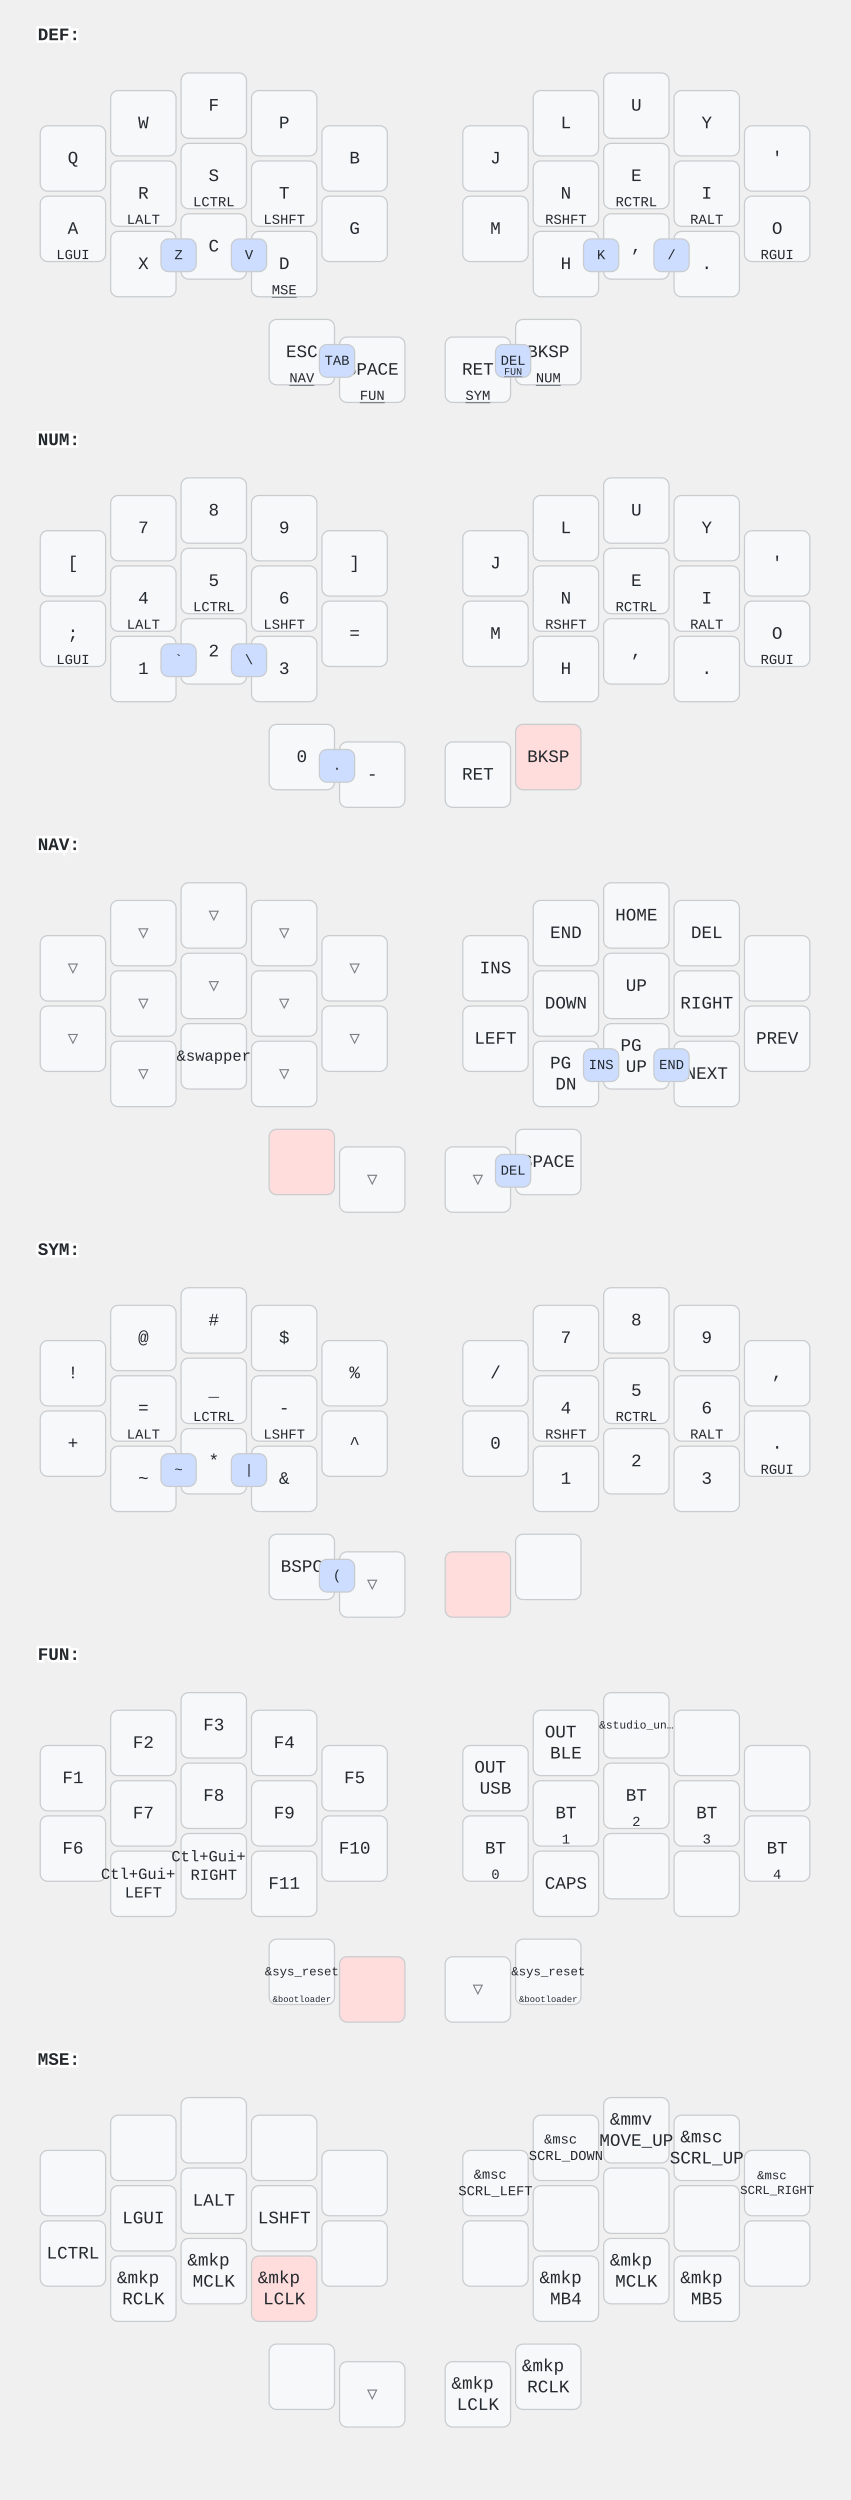
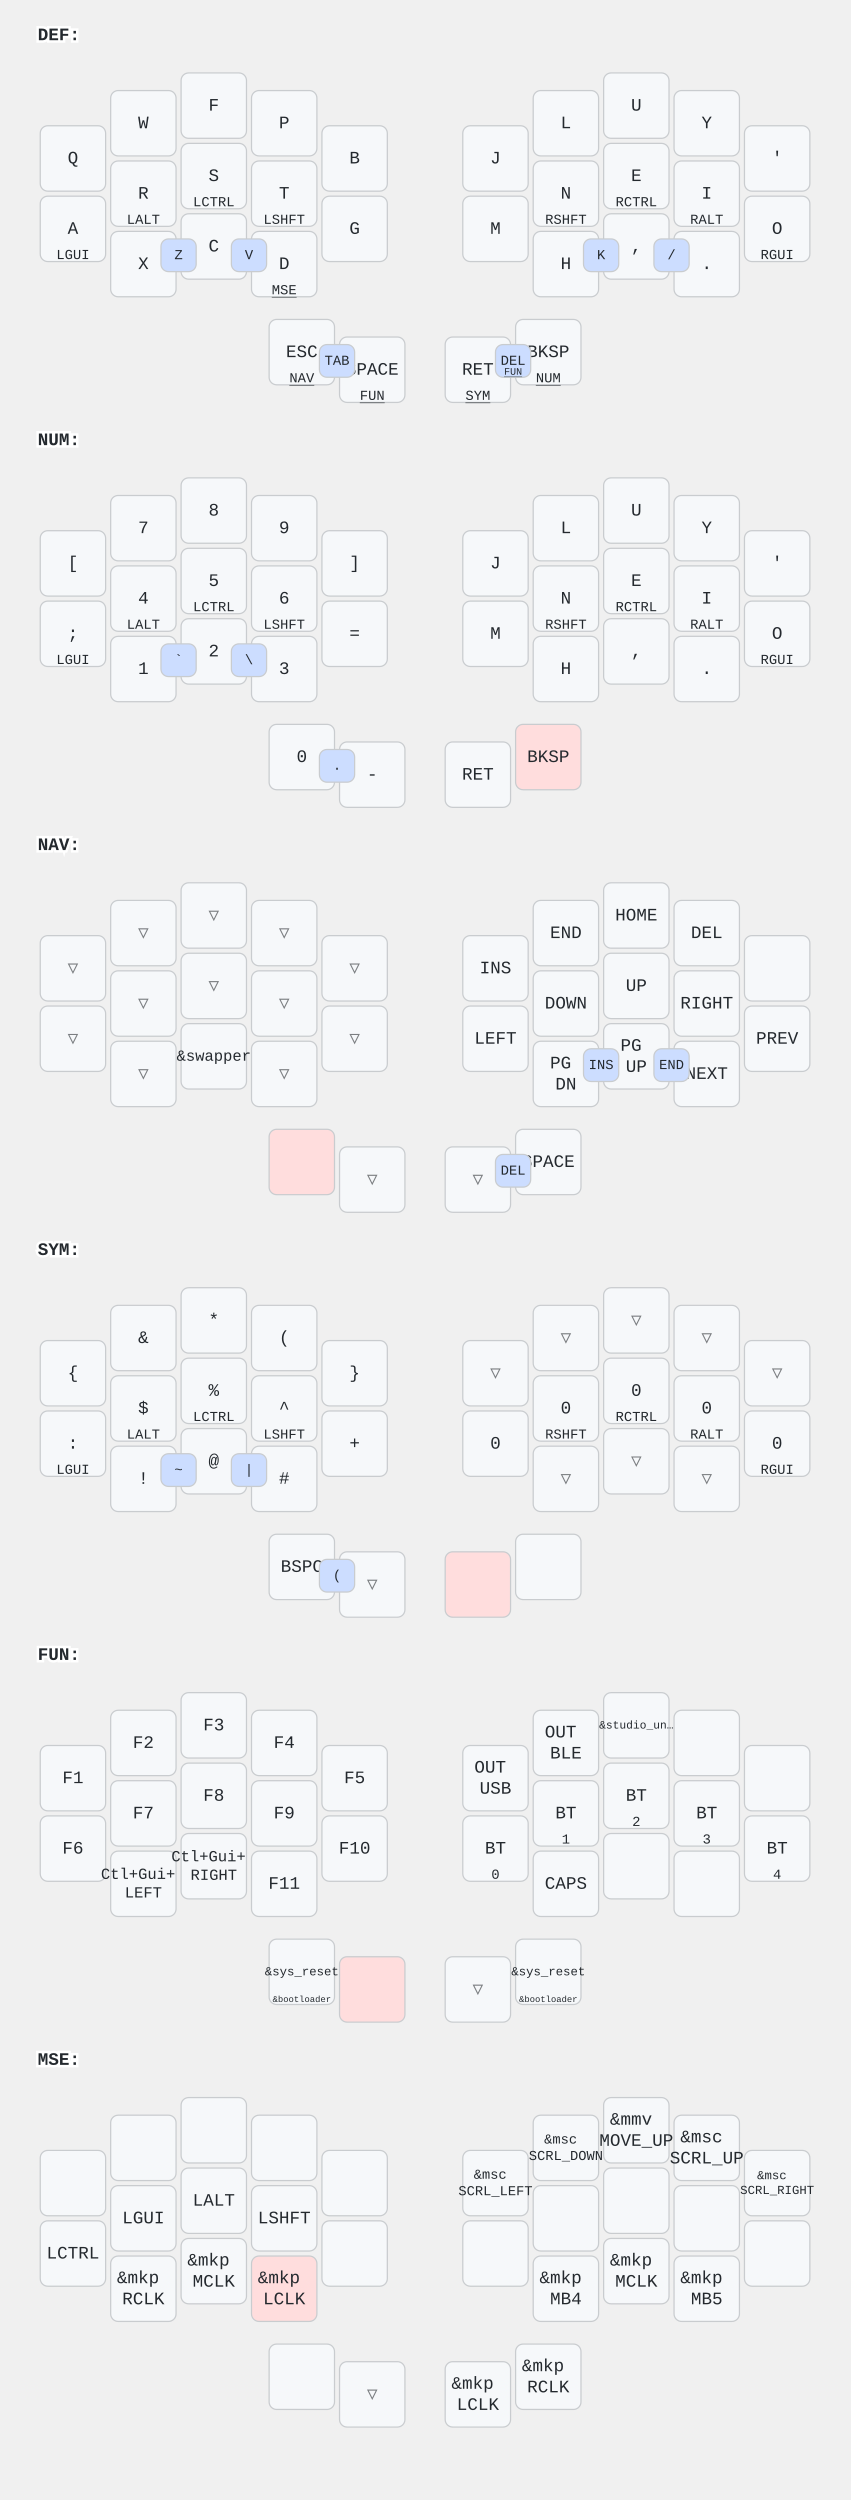
<svg xmlns="http://www.w3.org/2000/svg" width="676" height="1988" viewBox="0 0 676 1988" class="keymap">
  <style>/* inherit to force styles through use tags */
svg path {
    fill: inherit;
}

/* font and background color specifications */
svg.keymap {
    font-family: SFMono-Regular,Consolas,Liberation Mono,Menlo,monospace;
    font-size: 14px;
    font-kerning: normal;
    text-rendering: optimizeLegibility;
    fill: #24292e;
}

/* default key styling */
rect.key {
    fill: #f6f8fa;
}

rect.key, rect.combo {
    stroke: #c9cccf;
    stroke-width: 1;
}

/* default key side styling, only used is draw_key_sides is set */
rect.side {
    filter: brightness(90%);
}

/* color accent for combo boxes */
rect.combo, rect.combo-separate {
    fill: #cdf;
}

/* color accent for held keys */
rect.held, rect.combo.held {
    fill: #fdd;
}

/* color accent for ghost (optional) keys */
rect.ghost, rect.combo.ghost {
    stroke-dasharray: 4, 4;
    stroke-width: 2;
}

text {
    text-anchor: middle;
    dominant-baseline: middle;
}

/* styling for layer labels */
text.label {
    font-weight: bold;
    text-anchor: start;
    stroke: white;
    stroke-width: 4;
    paint-order: stroke;
}

/* styling for optional footer */
text.footer {
    text-anchor: end;
    dominant-baseline: auto;
    stroke: white;
    stroke-width: 4;
    paint-order: stroke;
}

/* styling for combo tap, and key hold/shifted label text */
text.combo, text.hold, text.shifted {
    font-size: 11px;
}

text.hold {
    text-anchor: middle;
    dominant-baseline: auto;
}

text.shifted {
    text-anchor: middle;
    dominant-baseline: hanging;
}

text.layer-activator {
    text-decoration: underline;
}

/* styling for hold/shifted label text in combo box */
text.combo.hold, text.combo.shifted {
    font-size: 8px;
}

/* lighter symbol for transparent keys */
text.trans {
    fill: #7b7e81;
}

/* styling for combo dendrons */
path.combo {
    stroke-width: 1;
    stroke: gray;
    fill: none;
}

/* Start Tabler Icons Cleanup */
/* cannot use height/width with glyphs */
.icon-tabler &gt; path {
    fill: inherit;
    stroke: inherit;
    stroke-width: 2;
}
/* hide tabler's default box */
.icon-tabler &gt; path[stroke="none"][fill="none"] {
    visibility: hidden;
}
/* End Tabler Icons Cleanup */
</style>
  <g transform="translate(30, 0)" class="layer-DEF">
    <text x="0" y="28" class="label" id="DEF">DEF:</text>
    <g transform="translate(0, 56)">
      <g transform="translate(28, 70)" class="key keypos-0">
        <rect rx="6" ry="6" x="-26" y="-26" width="52" height="52" class="key" />
        <text x="0" y="0" class="key tap">Q</text>
      </g>
      <g transform="translate(84, 42)" class="key keypos-1">
        <rect rx="6" ry="6" x="-26" y="-26" width="52" height="52" class="key" />
        <text x="0" y="0" class="key tap">W</text>
      </g>
      <g transform="translate(140, 28)" class="key keypos-2">
        <rect rx="6" ry="6" x="-26" y="-26" width="52" height="52" class="key" />
        <text x="0" y="0" class="key tap">F</text>
      </g>
      <g transform="translate(196, 42)" class="key keypos-3">
        <rect rx="6" ry="6" x="-26" y="-26" width="52" height="52" class="key" />
        <text x="0" y="0" class="key tap">P</text>
      </g>
      <g transform="translate(252, 70)" class="key keypos-4">
        <rect rx="6" ry="6" x="-26" y="-26" width="52" height="52" class="key" />
        <text x="0" y="0" class="key tap">B</text>
      </g>
      <g transform="translate(364, 70)" class="key keypos-5">
        <rect rx="6" ry="6" x="-26" y="-26" width="52" height="52" class="key" />
        <text x="0" y="0" class="key tap">J</text>
      </g>
      <g transform="translate(420, 42)" class="key keypos-6">
        <rect rx="6" ry="6" x="-26" y="-26" width="52" height="52" class="key" />
        <text x="0" y="0" class="key tap">L</text>
      </g>
      <g transform="translate(476, 28)" class="key keypos-7">
        <rect rx="6" ry="6" x="-26" y="-26" width="52" height="52" class="key" />
        <text x="0" y="0" class="key tap">U</text>
      </g>
      <g transform="translate(532, 42)" class="key keypos-8">
        <rect rx="6" ry="6" x="-26" y="-26" width="52" height="52" class="key" />
        <text x="0" y="0" class="key tap">Y</text>
      </g>
      <g transform="translate(588, 70)" class="key keypos-9">
        <rect rx="6" ry="6" x="-26" y="-26" width="52" height="52" class="key" />
        <text x="0" y="0" class="key tap">'</text>
      </g>
      <g transform="translate(28, 126)" class="key keypos-10">
        <rect rx="6" ry="6" x="-26" y="-26" width="52" height="52" class="key" />
        <text x="0" y="0" class="key tap">A</text>
        <text x="0" y="24" class="key hold">LGUI</text>
      </g>
      <g transform="translate(84, 98)" class="key keypos-11">
        <rect rx="6" ry="6" x="-26" y="-26" width="52" height="52" class="key" />
        <text x="0" y="0" class="key tap">R</text>
        <text x="0" y="24" class="key hold">LALT</text>
      </g>
      <g transform="translate(140, 84)" class="key keypos-12">
        <rect rx="6" ry="6" x="-26" y="-26" width="52" height="52" class="key" />
        <text x="0" y="0" class="key tap">S</text>
        <text x="0" y="24" class="key hold">LCTRL</text>
      </g>
      <g transform="translate(196, 98)" class="key keypos-13">
        <rect rx="6" ry="6" x="-26" y="-26" width="52" height="52" class="key" />
        <text x="0" y="0" class="key tap">T</text>
        <text x="0" y="24" class="key hold">LSHFT</text>
      </g>
      <g transform="translate(252, 126)" class="key keypos-14">
        <rect rx="6" ry="6" x="-26" y="-26" width="52" height="52" class="key" />
        <text x="0" y="0" class="key tap">G</text>
      </g>
      <g transform="translate(364, 126)" class="key keypos-15">
        <rect rx="6" ry="6" x="-26" y="-26" width="52" height="52" class="key" />
        <text x="0" y="0" class="key tap">M</text>
      </g>
      <g transform="translate(420, 98)" class="key keypos-16">
        <rect rx="6" ry="6" x="-26" y="-26" width="52" height="52" class="key" />
        <text x="0" y="0" class="key tap">N</text>
        <text x="0" y="24" class="key hold">RSHFT</text>
      </g>
      <g transform="translate(476, 84)" class="key keypos-17">
        <rect rx="6" ry="6" x="-26" y="-26" width="52" height="52" class="key" />
        <text x="0" y="0" class="key tap">E</text>
        <text x="0" y="24" class="key hold">RCTRL</text>
      </g>
      <g transform="translate(532, 98)" class="key keypos-18">
        <rect rx="6" ry="6" x="-26" y="-26" width="52" height="52" class="key" />
        <text x="0" y="0" class="key tap">I</text>
        <text x="0" y="24" class="key hold">RALT</text>
      </g>
      <g transform="translate(588, 126)" class="key keypos-19">
        <rect rx="6" ry="6" x="-26" y="-26" width="52" height="52" class="key" />
        <text x="0" y="0" class="key tap">O</text>
        <text x="0" y="24" class="key hold">RGUI</text>
      </g>
      <g transform="translate(84, 154)" class="key keypos-20">
        <rect rx="6" ry="6" x="-26" y="-26" width="52" height="52" class="key" />
        <text x="0" y="0" class="key tap">X</text>
      </g>
      <g transform="translate(140, 140)" class="key keypos-21">
        <rect rx="6" ry="6" x="-26" y="-26" width="52" height="52" class="key" />
        <text x="0" y="0" class="key tap">C</text>
      </g>
      <g transform="translate(196, 154)" class="key keypos-22">
        <rect rx="6" ry="6" x="-26" y="-26" width="52" height="52" class="key" />
        <text x="0" y="0" class="key tap">D</text>
        <a href="#MSE">
          <text x="0" y="24" class="key hold layer-activator">MSE</text>
        </a>
      </g>
      <g transform="translate(420, 154)" class="key keypos-23">
        <rect rx="6" ry="6" x="-26" y="-26" width="52" height="52" class="key" />
        <text x="0" y="0" class="key tap">H</text>
      </g>
      <g transform="translate(476, 140)" class="key keypos-24">
        <rect rx="6" ry="6" x="-26" y="-26" width="52" height="52" class="key" />
        <text x="0" y="0" class="key tap">,</text>
      </g>
      <g transform="translate(532, 154)" class="key keypos-25">
        <rect rx="6" ry="6" x="-26" y="-26" width="52" height="52" class="key" />
        <text x="0" y="0" class="key tap">.</text>
      </g>
      <g transform="translate(210, 224)" class="key keypos-26">
        <rect rx="6" ry="6" x="-26" y="-26" width="52" height="52" class="key" />
        <text x="0" y="0" class="key tap">ESC</text>
        <a href="#NAV">
          <text x="0" y="24" class="key hold layer-activator">NAV</text>
        </a>
      </g>
      <g transform="translate(266, 238)" class="key keypos-27">
        <rect rx="6" ry="6" x="-26" y="-26" width="52" height="52" class="key" />
        <text x="0" y="0" class="key tap">SPACE</text>
        <a href="#FUN">
          <text x="0" y="24" class="key hold layer-activator">FUN</text>
        </a>
      </g>
      <g transform="translate(350, 238)" class="key keypos-28">
        <rect rx="6" ry="6" x="-26" y="-26" width="52" height="52" class="key" />
        <text x="0" y="0" class="key tap">RET</text>
        <a href="#SYM">
          <text x="0" y="24" class="key hold layer-activator">SYM</text>
        </a>
      </g>
      <g transform="translate(406, 224)" class="key keypos-29">
        <rect rx="6" ry="6" x="-26" y="-26" width="52" height="52" class="key" />
        <text x="0" y="0" class="key tap">BKSP</text>
        <a href="#NUM">
          <text x="0" y="24" class="key hold layer-activator">NUM</text>
        </a>
      </g>
      <g class="combo combopos-0">
        <rect rx="6" ry="6" x="98" y="134" width="28" height="26" class="combo" />
        <text x="112" y="147" class="combo tap">Z</text>
      </g>
      <g class="combo combopos-1">
        <rect rx="6" ry="6" x="154" y="134" width="28" height="26" class="combo" />
        <text x="168" y="147" class="combo tap">V</text>
      </g>
      <g class="combo combopos-2">
        <rect rx="6" ry="6" x="434" y="134" width="28" height="26" class="combo" />
        <text x="448" y="147" class="combo tap">K</text>
      </g>
      <g class="combo combopos-3">
        <rect rx="6" ry="6" x="490" y="134" width="28" height="26" class="combo" />
        <text x="504" y="147" class="combo tap">/</text>
      </g>
      <g class="combo combopos-4">
        <rect rx="6" ry="6" x="224" y="218" width="28" height="26" class="combo" />
        <text x="238" y="231" class="combo tap">TAB</text>
      </g>
      <g class="combo combopos-5">
        <rect rx="6" ry="6" x="364" y="218" width="28" height="26" class="combo" />
        <text x="378" y="231" class="combo tap">DEL</text>
        <a href="#FUN">
          <text x="378" y="242" class="combo hold layer-activator">FUN</text>
        </a>
      </g>
    </g>
  </g>
  <g transform="translate(30, 322)" class="layer-NUM">
    <text x="0" y="28" class="label" id="NUM">NUM:</text>
    <g transform="translate(0, 56)">
      <g transform="translate(28, 70)" class="key keypos-0">
        <rect rx="6" ry="6" x="-26" y="-26" width="52" height="52" class="key" />
        <text x="0" y="0" class="key tap">[</text>
      </g>
      <g transform="translate(84, 42)" class="key keypos-1">
        <rect rx="6" ry="6" x="-26" y="-26" width="52" height="52" class="key" />
        <text x="0" y="0" class="key tap">7</text>
      </g>
      <g transform="translate(140, 28)" class="key keypos-2">
        <rect rx="6" ry="6" x="-26" y="-26" width="52" height="52" class="key" />
        <text x="0" y="0" class="key tap">8</text>
      </g>
      <g transform="translate(196, 42)" class="key keypos-3">
        <rect rx="6" ry="6" x="-26" y="-26" width="52" height="52" class="key" />
        <text x="0" y="0" class="key tap">9</text>
      </g>
      <g transform="translate(252, 70)" class="key keypos-4">
        <rect rx="6" ry="6" x="-26" y="-26" width="52" height="52" class="key" />
        <text x="0" y="0" class="key tap">]</text>
      </g>
      <g transform="translate(364, 70)" class="key keypos-5">
        <rect rx="6" ry="6" x="-26" y="-26" width="52" height="52" class="key" />
        <text x="0" y="0" class="key tap">J</text>
      </g>
      <g transform="translate(420, 42)" class="key keypos-6">
        <rect rx="6" ry="6" x="-26" y="-26" width="52" height="52" class="key" />
        <text x="0" y="0" class="key tap">L</text>
      </g>
      <g transform="translate(476, 28)" class="key keypos-7">
        <rect rx="6" ry="6" x="-26" y="-26" width="52" height="52" class="key" />
        <text x="0" y="0" class="key tap">U</text>
      </g>
      <g transform="translate(532, 42)" class="key keypos-8">
        <rect rx="6" ry="6" x="-26" y="-26" width="52" height="52" class="key" />
        <text x="0" y="0" class="key tap">Y</text>
      </g>
      <g transform="translate(588, 70)" class="key keypos-9">
        <rect rx="6" ry="6" x="-26" y="-26" width="52" height="52" class="key" />
        <text x="0" y="0" class="key tap">'</text>
      </g>
      <g transform="translate(28, 126)" class="key keypos-10">
        <rect rx="6" ry="6" x="-26" y="-26" width="52" height="52" class="key" />
        <text x="0" y="0" class="key tap">;</text>
        <text x="0" y="24" class="key hold">LGUI</text>
      </g>
      <g transform="translate(84, 98)" class="key keypos-11">
        <rect rx="6" ry="6" x="-26" y="-26" width="52" height="52" class="key" />
        <text x="0" y="0" class="key tap">4</text>
        <text x="0" y="24" class="key hold">LALT</text>
      </g>
      <g transform="translate(140, 84)" class="key keypos-12">
        <rect rx="6" ry="6" x="-26" y="-26" width="52" height="52" class="key" />
        <text x="0" y="0" class="key tap">5</text>
        <text x="0" y="24" class="key hold">LCTRL</text>
      </g>
      <g transform="translate(196, 98)" class="key keypos-13">
        <rect rx="6" ry="6" x="-26" y="-26" width="52" height="52" class="key" />
        <text x="0" y="0" class="key tap">6</text>
        <text x="0" y="24" class="key hold">LSHFT</text>
      </g>
      <g transform="translate(252, 126)" class="key keypos-14">
        <rect rx="6" ry="6" x="-26" y="-26" width="52" height="52" class="key" />
        <text x="0" y="0" class="key tap">=</text>
      </g>
      <g transform="translate(364, 126)" class="key keypos-15">
        <rect rx="6" ry="6" x="-26" y="-26" width="52" height="52" class="key" />
        <text x="0" y="0" class="key tap">M</text>
      </g>
      <g transform="translate(420, 98)" class="key keypos-16">
        <rect rx="6" ry="6" x="-26" y="-26" width="52" height="52" class="key" />
        <text x="0" y="0" class="key tap">N</text>
        <text x="0" y="24" class="key hold">RSHFT</text>
      </g>
      <g transform="translate(476, 84)" class="key keypos-17">
        <rect rx="6" ry="6" x="-26" y="-26" width="52" height="52" class="key" />
        <text x="0" y="0" class="key tap">E</text>
        <text x="0" y="24" class="key hold">RCTRL</text>
      </g>
      <g transform="translate(532, 98)" class="key keypos-18">
        <rect rx="6" ry="6" x="-26" y="-26" width="52" height="52" class="key" />
        <text x="0" y="0" class="key tap">I</text>
        <text x="0" y="24" class="key hold">RALT</text>
      </g>
      <g transform="translate(588, 126)" class="key keypos-19">
        <rect rx="6" ry="6" x="-26" y="-26" width="52" height="52" class="key" />
        <text x="0" y="0" class="key tap">O</text>
        <text x="0" y="24" class="key hold">RGUI</text>
      </g>
      <g transform="translate(84, 154)" class="key keypos-20">
        <rect rx="6" ry="6" x="-26" y="-26" width="52" height="52" class="key" />
        <text x="0" y="0" class="key tap">1</text>
      </g>
      <g transform="translate(140, 140)" class="key keypos-21">
        <rect rx="6" ry="6" x="-26" y="-26" width="52" height="52" class="key" />
        <text x="0" y="0" class="key tap">2</text>
      </g>
      <g transform="translate(196, 154)" class="key keypos-22">
        <rect rx="6" ry="6" x="-26" y="-26" width="52" height="52" class="key" />
        <text x="0" y="0" class="key tap">3</text>
      </g>
      <g transform="translate(420, 154)" class="key keypos-23">
        <rect rx="6" ry="6" x="-26" y="-26" width="52" height="52" class="key" />
        <text x="0" y="0" class="key tap">H</text>
      </g>
      <g transform="translate(476, 140)" class="key keypos-24">
        <rect rx="6" ry="6" x="-26" y="-26" width="52" height="52" class="key" />
        <text x="0" y="0" class="key tap">,</text>
      </g>
      <g transform="translate(532, 154)" class="key keypos-25">
        <rect rx="6" ry="6" x="-26" y="-26" width="52" height="52" class="key" />
        <text x="0" y="0" class="key tap">.</text>
      </g>
      <g transform="translate(210, 224)" class="key keypos-26">
        <rect rx="6" ry="6" x="-26" y="-26" width="52" height="52" class="key" />
        <text x="0" y="0" class="key tap">0</text>
      </g>
      <g transform="translate(266, 238)" class="key keypos-27">
        <rect rx="6" ry="6" x="-26" y="-26" width="52" height="52" class="key" />
        <text x="0" y="0" class="key tap">-</text>
      </g>
      <g transform="translate(350, 238)" class="key keypos-28">
        <rect rx="6" ry="6" x="-26" y="-26" width="52" height="52" class="key" />
        <text x="0" y="0" class="key tap">RET</text>
      </g>
      <g transform="translate(406, 224)" class="key held keypos-29">
        <rect rx="6" ry="6" x="-26" y="-26" width="52" height="52" class="key held" />
        <text x="0" y="0" class="key held tap">BKSP</text>
      </g>
      <g class="combo combopos-0">
        <rect rx="6" ry="6" x="98" y="134" width="28" height="26" class="combo" />
        <text x="112" y="147" class="combo tap">`</text>
      </g>
      <g class="combo combopos-1">
        <rect rx="6" ry="6" x="154" y="134" width="28" height="26" class="combo" />
        <text x="168" y="147" class="combo tap">\</text>
      </g>
      <g class="combo combopos-2">
        <rect rx="6" ry="6" x="224" y="218" width="28" height="26" class="combo" />
        <text x="238" y="231" class="combo tap">.</text>
      </g>
    </g>
  </g>
  <g transform="translate(30, 644)" class="layer-NAV">
    <text x="0" y="28" class="label" id="NAV">NAV:</text>
    <g transform="translate(0, 56)">
      <g transform="translate(28, 70)" class="key trans keypos-0">
        <rect rx="6" ry="6" x="-26" y="-26" width="52" height="52" class="key trans" />
        <text x="0" y="0" class="key trans tap">▽</text>
      </g>
      <g transform="translate(84, 42)" class="key trans keypos-1">
        <rect rx="6" ry="6" x="-26" y="-26" width="52" height="52" class="key trans" />
        <text x="0" y="0" class="key trans tap">▽</text>
      </g>
      <g transform="translate(140, 28)" class="key trans keypos-2">
        <rect rx="6" ry="6" x="-26" y="-26" width="52" height="52" class="key trans" />
        <text x="0" y="0" class="key trans tap">▽</text>
      </g>
      <g transform="translate(196, 42)" class="key trans keypos-3">
        <rect rx="6" ry="6" x="-26" y="-26" width="52" height="52" class="key trans" />
        <text x="0" y="0" class="key trans tap">▽</text>
      </g>
      <g transform="translate(252, 70)" class="key trans keypos-4">
        <rect rx="6" ry="6" x="-26" y="-26" width="52" height="52" class="key trans" />
        <text x="0" y="0" class="key trans tap">▽</text>
      </g>
      <g transform="translate(364, 70)" class="key keypos-5">
        <rect rx="6" ry="6" x="-26" y="-26" width="52" height="52" class="key" />
        <text x="0" y="0" class="key tap">INS</text>
      </g>
      <g transform="translate(420, 42)" class="key keypos-6">
        <rect rx="6" ry="6" x="-26" y="-26" width="52" height="52" class="key" />
        <text x="0" y="0" class="key tap">END</text>
      </g>
      <g transform="translate(476, 28)" class="key keypos-7">
        <rect rx="6" ry="6" x="-26" y="-26" width="52" height="52" class="key" />
        <text x="0" y="0" class="key tap">HOME</text>
      </g>
      <g transform="translate(532, 42)" class="key keypos-8">
        <rect rx="6" ry="6" x="-26" y="-26" width="52" height="52" class="key" />
        <text x="0" y="0" class="key tap">DEL</text>
      </g>
      <g transform="translate(588, 70)" class="key keypos-9">
        <rect rx="6" ry="6" x="-26" y="-26" width="52" height="52" class="key" />
      </g>
      <g transform="translate(28, 126)" class="key trans keypos-10">
        <rect rx="6" ry="6" x="-26" y="-26" width="52" height="52" class="key trans" />
        <text x="0" y="0" class="key trans tap">▽</text>
      </g>
      <g transform="translate(84, 98)" class="key trans keypos-11">
        <rect rx="6" ry="6" x="-26" y="-26" width="52" height="52" class="key trans" />
        <text x="0" y="0" class="key trans tap">▽</text>
      </g>
      <g transform="translate(140, 84)" class="key trans keypos-12">
        <rect rx="6" ry="6" x="-26" y="-26" width="52" height="52" class="key trans" />
        <text x="0" y="0" class="key trans tap">▽</text>
      </g>
      <g transform="translate(196, 98)" class="key trans keypos-13">
        <rect rx="6" ry="6" x="-26" y="-26" width="52" height="52" class="key trans" />
        <text x="0" y="0" class="key trans tap">▽</text>
      </g>
      <g transform="translate(252, 126)" class="key trans keypos-14">
        <rect rx="6" ry="6" x="-26" y="-26" width="52" height="52" class="key trans" />
        <text x="0" y="0" class="key trans tap">▽</text>
      </g>
      <g transform="translate(364, 126)" class="key keypos-15">
        <rect rx="6" ry="6" x="-26" y="-26" width="52" height="52" class="key" />
        <text x="0" y="0" class="key tap">LEFT</text>
      </g>
      <g transform="translate(420, 98)" class="key keypos-16">
        <rect rx="6" ry="6" x="-26" y="-26" width="52" height="52" class="key" />
        <text x="0" y="0" class="key tap">DOWN</text>
      </g>
      <g transform="translate(476, 84)" class="key keypos-17">
        <rect rx="6" ry="6" x="-26" y="-26" width="52" height="52" class="key" />
        <text x="0" y="0" class="key tap">UP</text>
      </g>
      <g transform="translate(532, 98)" class="key keypos-18">
        <rect rx="6" ry="6" x="-26" y="-26" width="52" height="52" class="key" />
        <text x="0" y="0" class="key tap">RIGHT</text>
      </g>
      <g transform="translate(588, 126)" class="key keypos-19">
        <rect rx="6" ry="6" x="-26" y="-26" width="52" height="52" class="key" />
        <text x="0" y="0" class="key tap">PREV</text>
      </g>
      <g transform="translate(84, 154)" class="key trans keypos-20">
        <rect rx="6" ry="6" x="-26" y="-26" width="52" height="52" class="key trans" />
        <text x="0" y="0" class="key trans tap">▽</text>
      </g>
      <g transform="translate(140, 140)" class="key keypos-21">
        <rect rx="6" ry="6" x="-26" y="-26" width="52" height="52" class="key" />
        <text x="0" y="0" class="key tap">
          <tspan style="font-size: 88%">&amp;swapper</tspan>
        </text>
      </g>
      <g transform="translate(196, 154)" class="key trans keypos-22">
        <rect rx="6" ry="6" x="-26" y="-26" width="52" height="52" class="key trans" />
        <text x="0" y="0" class="key trans tap">▽</text>
      </g>
      <g transform="translate(420, 154)" class="key keypos-23">
        <rect rx="6" ry="6" x="-26" y="-26" width="52" height="52" class="key" />
        <text x="0" y="0" class="key tap">
          <tspan x="0" dy="-0.6em">PG</tspan>
          <tspan x="0" dy="1.2em">DN</tspan>
        </text>
      </g>
      <g transform="translate(476, 140)" class="key keypos-24">
        <rect rx="6" ry="6" x="-26" y="-26" width="52" height="52" class="key" />
        <text x="0" y="0" class="key tap">
          <tspan x="0" dy="-0.6em">PG</tspan>
          <tspan x="0" dy="1.2em">UP</tspan>
        </text>
      </g>
      <g transform="translate(532, 154)" class="key keypos-25">
        <rect rx="6" ry="6" x="-26" y="-26" width="52" height="52" class="key" />
        <text x="0" y="0" class="key tap">NEXT</text>
      </g>
      <g transform="translate(210, 224)" class="key held keypos-26">
        <rect rx="6" ry="6" x="-26" y="-26" width="52" height="52" class="key held" />
      </g>
      <g transform="translate(266, 238)" class="key trans keypos-27">
        <rect rx="6" ry="6" x="-26" y="-26" width="52" height="52" class="key trans" />
        <text x="0" y="0" class="key trans tap">▽</text>
      </g>
      <g transform="translate(350, 238)" class="key trans keypos-28">
        <rect rx="6" ry="6" x="-26" y="-26" width="52" height="52" class="key trans" />
        <text x="0" y="0" class="key trans tap">▽</text>
      </g>
      <g transform="translate(406, 224)" class="key keypos-29">
        <rect rx="6" ry="6" x="-26" y="-26" width="52" height="52" class="key" />
        <text x="0" y="0" class="key tap">SPACE</text>
      </g>
      <g class="combo combopos-0">
        <rect rx="6" ry="6" x="434" y="134" width="28" height="26" class="combo" />
        <text x="448" y="147" class="combo tap">INS</text>
      </g>
      <g class="combo combopos-1">
        <rect rx="6" ry="6" x="490" y="134" width="28" height="26" class="combo" />
        <text x="504" y="147" class="combo tap">END</text>
      </g>
      <g class="combo combopos-2">
        <rect rx="6" ry="6" x="364" y="218" width="28" height="26" class="combo" />
        <text x="378" y="231" class="combo tap">DEL</text>
      </g>
    </g>
  </g>
  <g transform="translate(30, 966)" class="layer-SYM">
    <text x="0" y="28" class="label" id="SYM">SYM:</text>
    <g transform="translate(0, 56)">
      <g transform="translate(28, 70)" class="key keypos-0">
        <rect rx="6" ry="6" x="-26" y="-26" width="52" height="52" class="key" />
+         <text x="0" y="0" class="key tap">{</text>
+       </g>
+       <g transform="translate(84, 42)" class="key keypos-1">
+         <rect rx="6" ry="6" x="-26" y="-26" width="52" height="52" class="key" />
+         <text x="0" y="0" class="key tap">&amp;</text>
+       </g>
+       <g transform="translate(140, 28)" class="key keypos-2">
+         <rect rx="6" ry="6" x="-26" y="-26" width="52" height="52" class="key" />
+         <text x="0" y="0" class="key tap">*</text>
+       </g>
+       <g transform="translate(196, 42)" class="key keypos-3">
+         <rect rx="6" ry="6" x="-26" y="-26" width="52" height="52" class="key" />
+         <text x="0" y="0" class="key tap">(</text>
+       </g>
+       <g transform="translate(252, 70)" class="key keypos-4">
+         <rect rx="6" ry="6" x="-26" y="-26" width="52" height="52" class="key" />
+         <text x="0" y="0" class="key tap">}</text>
+       </g>
+       <g transform="translate(364, 70)" class="key trans keypos-5">
+         <rect rx="6" ry="6" x="-26" y="-26" width="52" height="52" class="key trans" />
+         <text x="0" y="0" class="key trans tap">▽</text>
+       </g>
+       <g transform="translate(420, 42)" class="key trans keypos-6">
+         <rect rx="6" ry="6" x="-26" y="-26" width="52" height="52" class="key trans" />
+         <text x="0" y="0" class="key trans tap">▽</text>
+       </g>
+       <g transform="translate(476, 28)" class="key trans keypos-7">
+         <rect rx="6" ry="6" x="-26" y="-26" width="52" height="52" class="key trans" />
+         <text x="0" y="0" class="key trans tap">▽</text>
+       </g>
+       <g transform="translate(532, 42)" class="key trans keypos-8">
+         <rect rx="6" ry="6" x="-26" y="-26" width="52" height="52" class="key trans" />
+         <text x="0" y="0" class="key trans tap">▽</text>
+       </g>
+       <g transform="translate(588, 70)" class="key trans keypos-9">
+         <rect rx="6" ry="6" x="-26" y="-26" width="52" height="52" class="key trans" />
+         <text x="0" y="0" class="key trans tap">▽</text>
+       </g>
+       <g transform="translate(28, 126)" class="key keypos-10">
+         <rect rx="6" ry="6" x="-26" y="-26" width="52" height="52" class="key" />
+         <text x="0" y="0" class="key tap">:</text>
+         <text x="0" y="24" class="key hold">LGUI</text>
+       </g>
+       <g transform="translate(84, 98)" class="key keypos-11">
+         <rect rx="6" ry="6" x="-26" y="-26" width="52" height="52" class="key" />
+         <text x="0" y="0" class="key tap">$</text>
+         <text x="0" y="24" class="key hold">LALT</text>
+       </g>
+       <g transform="translate(140, 84)" class="key keypos-12">
+         <rect rx="6" ry="6" x="-26" y="-26" width="52" height="52" class="key" />
+         <text x="0" y="0" class="key tap">%</text>
+         <text x="0" y="24" class="key hold">LCTRL</text>
+       </g>
+       <g transform="translate(196, 98)" class="key keypos-13">
+         <rect rx="6" ry="6" x="-26" y="-26" width="52" height="52" class="key" />
+         <text x="0" y="0" class="key tap">^</text>
+         <text x="0" y="24" class="key hold">LSHFT</text>
+       </g>
+       <g transform="translate(252, 126)" class="key keypos-14">
+         <rect rx="6" ry="6" x="-26" y="-26" width="52" height="52" class="key" />
+         <text x="0" y="0" class="key tap">+</text>
+       </g>
+       <g transform="translate(364, 126)" class="key keypos-15">
+         <rect rx="6" ry="6" x="-26" y="-26" width="52" height="52" class="key" />
+         <text x="0" y="0" class="key tap">0</text>
+       </g>
+       <g transform="translate(420, 98)" class="key keypos-16">
+         <rect rx="6" ry="6" x="-26" y="-26" width="52" height="52" class="key" />
+         <text x="0" y="0" class="key tap">0</text>
+         <text x="0" y="24" class="key hold">RSHFT</text>
+       </g>
+       <g transform="translate(476, 84)" class="key keypos-17">
+         <rect rx="6" ry="6" x="-26" y="-26" width="52" height="52" class="key" />
+         <text x="0" y="0" class="key tap">0</text>
+         <text x="0" y="24" class="key hold">RCTRL</text>
+       </g>
+       <g transform="translate(532, 98)" class="key keypos-18">
+         <rect rx="6" ry="6" x="-26" y="-26" width="52" height="52" class="key" />
+         <text x="0" y="0" class="key tap">0</text>
+         <text x="0" y="24" class="key hold">RALT</text>
+       </g>
+       <g transform="translate(588, 126)" class="key keypos-19">
+         <rect rx="6" ry="6" x="-26" y="-26" width="52" height="52" class="key" />
+         <text x="0" y="0" class="key tap">0</text>
+         <text x="0" y="24" class="key hold">RGUI</text>
+       </g>
+       <g transform="translate(84, 154)" class="key keypos-20">
+         <rect rx="6" ry="6" x="-26" y="-26" width="52" height="52" class="key" />
        <text x="0" y="0" class="key tap">!</text>
      </g>
-       <g transform="translate(84, 42)" class="key keypos-1">
+       <g transform="translate(140, 140)" class="key keypos-21">
        <rect rx="6" ry="6" x="-26" y="-26" width="52" height="52" class="key" />
        <text x="0" y="0" class="key tap">@</text>
      </g>
-       <g transform="translate(140, 28)" class="key keypos-2">
+       <g transform="translate(196, 154)" class="key keypos-22">
        <rect rx="6" ry="6" x="-26" y="-26" width="52" height="52" class="key" />
        <text x="0" y="0" class="key tap">#</text>
      </g>
-       <g transform="translate(196, 42)" class="key keypos-3">
-         <rect rx="6" ry="6" x="-26" y="-26" width="52" height="52" class="key" />
-         <text x="0" y="0" class="key tap">$</text>
-       </g>
-       <g transform="translate(252, 70)" class="key keypos-4">
-         <rect rx="6" ry="6" x="-26" y="-26" width="52" height="52" class="key" />
-         <text x="0" y="0" class="key tap">%</text>
-       </g>
-       <g transform="translate(364, 70)" class="key keypos-5">
-         <rect rx="6" ry="6" x="-26" y="-26" width="52" height="52" class="key" />
-         <text x="0" y="0" class="key tap">/</text>
-       </g>
-       <g transform="translate(420, 42)" class="key keypos-6">
-         <rect rx="6" ry="6" x="-26" y="-26" width="52" height="52" class="key" />
-         <text x="0" y="0" class="key tap">7</text>
-       </g>
-       <g transform="translate(476, 28)" class="key keypos-7">
-         <rect rx="6" ry="6" x="-26" y="-26" width="52" height="52" class="key" />
-         <text x="0" y="0" class="key tap">8</text>
-       </g>
-       <g transform="translate(532, 42)" class="key keypos-8">
-         <rect rx="6" ry="6" x="-26" y="-26" width="52" height="52" class="key" />
-         <text x="0" y="0" class="key tap">9</text>
-       </g>
-       <g transform="translate(588, 70)" class="key keypos-9">
-         <rect rx="6" ry="6" x="-26" y="-26" width="52" height="52" class="key" />
-         <text x="0" y="0" class="key tap">,</text>
-       </g>
-       <g transform="translate(28, 126)" class="key keypos-10">
-         <rect rx="6" ry="6" x="-26" y="-26" width="52" height="52" class="key" />
-         <text x="0" y="0" class="key tap">+</text>
-       </g>
-       <g transform="translate(84, 98)" class="key keypos-11">
-         <rect rx="6" ry="6" x="-26" y="-26" width="52" height="52" class="key" />
-         <text x="0" y="0" class="key tap">=</text>
-         <text x="0" y="24" class="key hold">LALT</text>
-       </g>
-       <g transform="translate(140, 84)" class="key keypos-12">
-         <rect rx="6" ry="6" x="-26" y="-26" width="52" height="52" class="key" />
-         <text x="0" y="0" class="key tap">_</text>
-         <text x="0" y="24" class="key hold">LCTRL</text>
-       </g>
-       <g transform="translate(196, 98)" class="key keypos-13">
-         <rect rx="6" ry="6" x="-26" y="-26" width="52" height="52" class="key" />
-         <text x="0" y="0" class="key tap">-</text>
-         <text x="0" y="24" class="key hold">LSHFT</text>
-       </g>
-       <g transform="translate(252, 126)" class="key keypos-14">
-         <rect rx="6" ry="6" x="-26" y="-26" width="52" height="52" class="key" />
-         <text x="0" y="0" class="key tap">^</text>
-       </g>
-       <g transform="translate(364, 126)" class="key keypos-15">
-         <rect rx="6" ry="6" x="-26" y="-26" width="52" height="52" class="key" />
-         <text x="0" y="0" class="key tap">0</text>
-       </g>
-       <g transform="translate(420, 98)" class="key keypos-16">
-         <rect rx="6" ry="6" x="-26" y="-26" width="52" height="52" class="key" />
-         <text x="0" y="0" class="key tap">4</text>
-         <text x="0" y="24" class="key hold">RSHFT</text>
-       </g>
-       <g transform="translate(476, 84)" class="key keypos-17">
-         <rect rx="6" ry="6" x="-26" y="-26" width="52" height="52" class="key" />
-         <text x="0" y="0" class="key tap">5</text>
-         <text x="0" y="24" class="key hold">RCTRL</text>
-       </g>
-       <g transform="translate(532, 98)" class="key keypos-18">
-         <rect rx="6" ry="6" x="-26" y="-26" width="52" height="52" class="key" />
-         <text x="0" y="0" class="key tap">6</text>
-         <text x="0" y="24" class="key hold">RALT</text>
-       </g>
-       <g transform="translate(588, 126)" class="key keypos-19">
-         <rect rx="6" ry="6" x="-26" y="-26" width="52" height="52" class="key" />
-         <text x="0" y="0" class="key tap">.</text>
-         <text x="0" y="24" class="key hold">RGUI</text>
-       </g>
-       <g transform="translate(84, 154)" class="key keypos-20">
-         <rect rx="6" ry="6" x="-26" y="-26" width="52" height="52" class="key" />
-         <text x="0" y="0" class="key tap">~</text>
-       </g>
-       <g transform="translate(140, 140)" class="key keypos-21">
-         <rect rx="6" ry="6" x="-26" y="-26" width="52" height="52" class="key" />
-         <text x="0" y="0" class="key tap">*</text>
-       </g>
-       <g transform="translate(196, 154)" class="key keypos-22">
-         <rect rx="6" ry="6" x="-26" y="-26" width="52" height="52" class="key" />
-         <text x="0" y="0" class="key tap">&amp;</text>
-       </g>
-       <g transform="translate(420, 154)" class="key keypos-23">
-         <rect rx="6" ry="6" x="-26" y="-26" width="52" height="52" class="key" />
-         <text x="0" y="0" class="key tap">1</text>
-       </g>
-       <g transform="translate(476, 140)" class="key keypos-24">
-         <rect rx="6" ry="6" x="-26" y="-26" width="52" height="52" class="key" />
-         <text x="0" y="0" class="key tap">2</text>
-       </g>
-       <g transform="translate(532, 154)" class="key keypos-25">
-         <rect rx="6" ry="6" x="-26" y="-26" width="52" height="52" class="key" />
-         <text x="0" y="0" class="key tap">3</text>
+       <g transform="translate(420, 154)" class="key trans keypos-23">
+         <rect rx="6" ry="6" x="-26" y="-26" width="52" height="52" class="key trans" />
+         <text x="0" y="0" class="key trans tap">▽</text>
+       </g>
+       <g transform="translate(476, 140)" class="key trans keypos-24">
+         <rect rx="6" ry="6" x="-26" y="-26" width="52" height="52" class="key trans" />
+         <text x="0" y="0" class="key trans tap">▽</text>
+       </g>
+       <g transform="translate(532, 154)" class="key trans keypos-25">
+         <rect rx="6" ry="6" x="-26" y="-26" width="52" height="52" class="key trans" />
+         <text x="0" y="0" class="key trans tap">▽</text>
      </g>
      <g transform="translate(210, 224)" class="key keypos-26">
        <rect rx="6" ry="6" x="-26" y="-26" width="52" height="52" class="key" />
        <text x="0" y="0" class="key tap">BSPC</text>
      </g>
      <g transform="translate(266, 238)" class="key trans keypos-27">
        <rect rx="6" ry="6" x="-26" y="-26" width="52" height="52" class="key trans" />
        <text x="0" y="0" class="key trans tap">▽</text>
      </g>
      <g transform="translate(350, 238)" class="key held keypos-28">
        <rect rx="6" ry="6" x="-26" y="-26" width="52" height="52" class="key held" />
      </g>
      <g transform="translate(406, 224)" class="key keypos-29">
        <rect rx="6" ry="6" x="-26" y="-26" width="52" height="52" class="key" />
      </g>
      <g class="combo combopos-0">
        <rect rx="6" ry="6" x="98" y="134" width="28" height="26" class="combo" />
        <text x="112" y="147" class="combo tap">~</text>
      </g>
      <g class="combo combopos-1">
        <rect rx="6" ry="6" x="154" y="134" width="28" height="26" class="combo" />
        <text x="168" y="147" class="combo tap">|</text>
      </g>
      <g class="combo combopos-2">
        <rect rx="6" ry="6" x="224" y="218" width="28" height="26" class="combo" />
        <text x="238" y="231" class="combo tap">(</text>
      </g>
    </g>
  </g>
  <g transform="translate(30, 1288)" class="layer-FUN">
    <text x="0" y="28" class="label" id="FUN">FUN:</text>
    <g transform="translate(0, 56)">
      <g transform="translate(28, 70)" class="key keypos-0">
        <rect rx="6" ry="6" x="-26" y="-26" width="52" height="52" class="key" />
        <text x="0" y="0" class="key tap">F1</text>
      </g>
      <g transform="translate(84, 42)" class="key keypos-1">
        <rect rx="6" ry="6" x="-26" y="-26" width="52" height="52" class="key" />
        <text x="0" y="0" class="key tap">F2</text>
      </g>
      <g transform="translate(140, 28)" class="key keypos-2">
        <rect rx="6" ry="6" x="-26" y="-26" width="52" height="52" class="key" />
        <text x="0" y="0" class="key tap">F3</text>
      </g>
      <g transform="translate(196, 42)" class="key keypos-3">
        <rect rx="6" ry="6" x="-26" y="-26" width="52" height="52" class="key" />
        <text x="0" y="0" class="key tap">F4</text>
      </g>
      <g transform="translate(252, 70)" class="key keypos-4">
        <rect rx="6" ry="6" x="-26" y="-26" width="52" height="52" class="key" />
        <text x="0" y="0" class="key tap">F5</text>
      </g>
      <g transform="translate(364, 70)" class="key keypos-5">
        <rect rx="6" ry="6" x="-26" y="-26" width="52" height="52" class="key" />
        <text x="0" y="0" class="key tap">
          <tspan x="0" dy="-0.6em">OUT</tspan>
          <tspan x="0" dy="1.2em">USB</tspan>
        </text>
      </g>
      <g transform="translate(420, 42)" class="key keypos-6">
        <rect rx="6" ry="6" x="-26" y="-26" width="52" height="52" class="key" />
        <text x="0" y="0" class="key tap">
          <tspan x="0" dy="-0.6em">OUT</tspan>
          <tspan x="0" dy="1.2em">BLE</tspan>
        </text>
      </g>
      <g transform="translate(476, 28)" class="key keypos-7">
        <rect rx="6" ry="6" x="-26" y="-26" width="52" height="52" class="key" />
        <text x="0" y="0" class="key tap">
          <tspan style="font-size: 64%">&amp;studio_un…</tspan>
        </text>
      </g>
      <g transform="translate(532, 42)" class="key keypos-8">
        <rect rx="6" ry="6" x="-26" y="-26" width="52" height="52" class="key" />
      </g>
      <g transform="translate(588, 70)" class="key keypos-9">
        <rect rx="6" ry="6" x="-26" y="-26" width="52" height="52" class="key" />
      </g>
      <g transform="translate(28, 126)" class="key keypos-10">
        <rect rx="6" ry="6" x="-26" y="-26" width="52" height="52" class="key" />
        <text x="0" y="0" class="key tap">F6</text>
      </g>
      <g transform="translate(84, 98)" class="key keypos-11">
        <rect rx="6" ry="6" x="-26" y="-26" width="52" height="52" class="key" />
        <text x="0" y="0" class="key tap">F7</text>
      </g>
      <g transform="translate(140, 84)" class="key keypos-12">
        <rect rx="6" ry="6" x="-26" y="-26" width="52" height="52" class="key" />
        <text x="0" y="0" class="key tap">F8</text>
      </g>
      <g transform="translate(196, 98)" class="key keypos-13">
        <rect rx="6" ry="6" x="-26" y="-26" width="52" height="52" class="key" />
        <text x="0" y="0" class="key tap">F9</text>
      </g>
      <g transform="translate(252, 126)" class="key keypos-14">
        <rect rx="6" ry="6" x="-26" y="-26" width="52" height="52" class="key" />
        <text x="0" y="0" class="key tap">F10</text>
      </g>
      <g transform="translate(364, 126)" class="key keypos-15">
        <rect rx="6" ry="6" x="-26" y="-26" width="52" height="52" class="key" />
        <text x="0" y="0" class="key tap">BT</text>
        <text x="0" y="24" class="key hold">0</text>
      </g>
      <g transform="translate(420, 98)" class="key keypos-16">
        <rect rx="6" ry="6" x="-26" y="-26" width="52" height="52" class="key" />
        <text x="0" y="0" class="key tap">BT</text>
        <text x="0" y="24" class="key hold">1</text>
      </g>
      <g transform="translate(476, 84)" class="key keypos-17">
        <rect rx="6" ry="6" x="-26" y="-26" width="52" height="52" class="key" />
        <text x="0" y="0" class="key tap">BT</text>
        <text x="0" y="24" class="key hold">2</text>
      </g>
      <g transform="translate(532, 98)" class="key keypos-18">
        <rect rx="6" ry="6" x="-26" y="-26" width="52" height="52" class="key" />
        <text x="0" y="0" class="key tap">BT</text>
        <text x="0" y="24" class="key hold">3</text>
      </g>
      <g transform="translate(588, 126)" class="key keypos-19">
        <rect rx="6" ry="6" x="-26" y="-26" width="52" height="52" class="key" />
        <text x="0" y="0" class="key tap">BT</text>
        <text x="0" y="24" class="key hold">4</text>
      </g>
      <g transform="translate(84, 154)" class="key keypos-20">
        <rect rx="6" ry="6" x="-26" y="-26" width="52" height="52" class="key" />
        <text x="0" y="0" class="key tap">
          <tspan x="0" dy="-0.6em" style="font-size: 88%">Ctl+Gui+</tspan>
          <tspan x="0" dy="1.2em" style="font-size: 88%">LEFT</tspan>
        </text>
      </g>
      <g transform="translate(140, 140)" class="key keypos-21">
        <rect rx="6" ry="6" x="-26" y="-26" width="52" height="52" class="key" />
        <text x="0" y="0" class="key tap">
          <tspan x="0" dy="-0.6em" style="font-size: 88%">Ctl+Gui+</tspan>
          <tspan x="0" dy="1.2em" style="font-size: 88%">RIGHT</tspan>
        </text>
      </g>
      <g transform="translate(196, 154)" class="key keypos-22">
        <rect rx="6" ry="6" x="-26" y="-26" width="52" height="52" class="key" />
        <text x="0" y="0" class="key tap">F11</text>
      </g>
      <g transform="translate(420, 154)" class="key keypos-23">
        <rect rx="6" ry="6" x="-26" y="-26" width="52" height="52" class="key" />
        <text x="0" y="0" class="key tap">CAPS</text>
      </g>
      <g transform="translate(476, 140)" class="key keypos-24">
        <rect rx="6" ry="6" x="-26" y="-26" width="52" height="52" class="key" />
      </g>
      <g transform="translate(532, 154)" class="key keypos-25">
        <rect rx="6" ry="6" x="-26" y="-26" width="52" height="52" class="key" />
      </g>
      <g transform="translate(210, 224)" class="key keypos-26">
        <rect rx="6" ry="6" x="-26" y="-26" width="52" height="52" class="key" />
        <text x="0" y="0" class="key tap">
          <tspan style="font-size: 70%">&amp;sys_reset</tspan>
        </text>
        <text x="0" y="24" class="key hold">
          <tspan style="font-size: 64%">&amp;bootloader</tspan>
        </text>
      </g>
      <g transform="translate(266, 238)" class="key held keypos-27">
        <rect rx="6" ry="6" x="-26" y="-26" width="52" height="52" class="key held" />
      </g>
      <g transform="translate(350, 238)" class="key trans keypos-28">
        <rect rx="6" ry="6" x="-26" y="-26" width="52" height="52" class="key trans" />
        <text x="0" y="0" class="key trans tap">▽</text>
      </g>
      <g transform="translate(406, 224)" class="key keypos-29">
        <rect rx="6" ry="6" x="-26" y="-26" width="52" height="52" class="key" />
        <text x="0" y="0" class="key tap">
          <tspan style="font-size: 70%">&amp;sys_reset</tspan>
        </text>
        <text x="0" y="24" class="key hold">
          <tspan style="font-size: 64%">&amp;bootloader</tspan>
        </text>
      </g>
    </g>
  </g>
  <g transform="translate(30, 1610)" class="layer-MSE">
    <text x="0" y="28" class="label" id="MSE">MSE:</text>
    <g transform="translate(0, 56)">
      <g transform="translate(28, 70)" class="key keypos-0">
        <rect rx="6" ry="6" x="-26" y="-26" width="52" height="52" class="key" />
      </g>
      <g transform="translate(84, 42)" class="key keypos-1">
        <rect rx="6" ry="6" x="-26" y="-26" width="52" height="52" class="key" />
      </g>
      <g transform="translate(140, 28)" class="key keypos-2">
        <rect rx="6" ry="6" x="-26" y="-26" width="52" height="52" class="key" />
      </g>
      <g transform="translate(196, 42)" class="key keypos-3">
        <rect rx="6" ry="6" x="-26" y="-26" width="52" height="52" class="key" />
      </g>
      <g transform="translate(252, 70)" class="key keypos-4">
        <rect rx="6" ry="6" x="-26" y="-26" width="52" height="52" class="key" />
      </g>
      <g transform="translate(364, 70)" class="key keypos-5">
        <rect rx="6" ry="6" x="-26" y="-26" width="52" height="52" class="key" />
        <text x="0" y="0" class="key tap">
          <tspan x="0" dy="-0.6em" style="font-size: 78%">&amp;msc</tspan>
          <tspan x="0" dy="1.2em" style="font-size: 78%">SCRL_LEFT</tspan>
        </text>
      </g>
      <g transform="translate(420, 42)" class="key keypos-6">
        <rect rx="6" ry="6" x="-26" y="-26" width="52" height="52" class="key" />
        <text x="0" y="0" class="key tap">
          <tspan x="0" dy="-0.6em" style="font-size: 78%">&amp;msc</tspan>
          <tspan x="0" dy="1.2em" style="font-size: 78%">SCRL_DOWN</tspan>
        </text>
      </g>
      <g transform="translate(476, 28)" class="key keypos-7">
        <rect rx="6" ry="6" x="-26" y="-26" width="52" height="52" class="key" />
        <text x="0" y="0" class="key tap">
          <tspan x="0" dy="-0.6em">&amp;mmv</tspan>
          <tspan x="0" dy="1.2em">MOVE_UP</tspan>
        </text>
      </g>
      <g transform="translate(532, 42)" class="key keypos-8">
        <rect rx="6" ry="6" x="-26" y="-26" width="52" height="52" class="key" />
        <text x="0" y="0" class="key tap">
          <tspan x="0" dy="-0.6em">&amp;msc</tspan>
          <tspan x="0" dy="1.2em">SCRL_UP</tspan>
        </text>
      </g>
      <g transform="translate(588, 70)" class="key keypos-9">
        <rect rx="6" ry="6" x="-26" y="-26" width="52" height="52" class="key" />
        <text x="0" y="0" class="key tap">
          <tspan x="0" dy="-0.6em" style="font-size: 70%">&amp;msc</tspan>
          <tspan x="0" dy="1.2em" style="font-size: 70%">SCRL_RIGHT</tspan>
        </text>
      </g>
      <g transform="translate(28, 126)" class="key keypos-10">
        <rect rx="6" ry="6" x="-26" y="-26" width="52" height="52" class="key" />
        <text x="0" y="0" class="key tap">LCTRL</text>
      </g>
      <g transform="translate(84, 98)" class="key keypos-11">
        <rect rx="6" ry="6" x="-26" y="-26" width="52" height="52" class="key" />
        <text x="0" y="0" class="key tap">LGUI</text>
      </g>
      <g transform="translate(140, 84)" class="key keypos-12">
        <rect rx="6" ry="6" x="-26" y="-26" width="52" height="52" class="key" />
        <text x="0" y="0" class="key tap">LALT</text>
      </g>
      <g transform="translate(196, 98)" class="key keypos-13">
        <rect rx="6" ry="6" x="-26" y="-26" width="52" height="52" class="key" />
        <text x="0" y="0" class="key tap">LSHFT</text>
      </g>
      <g transform="translate(252, 126)" class="key keypos-14">
        <rect rx="6" ry="6" x="-26" y="-26" width="52" height="52" class="key" />
      </g>
      <g transform="translate(364, 126)" class="key keypos-15">
        <rect rx="6" ry="6" x="-26" y="-26" width="52" height="52" class="key" />
      </g>
      <g transform="translate(420, 98)" class="key keypos-16">
        <rect rx="6" ry="6" x="-26" y="-26" width="52" height="52" class="key" />
      </g>
      <g transform="translate(476, 84)" class="key keypos-17">
        <rect rx="6" ry="6" x="-26" y="-26" width="52" height="52" class="key" />
      </g>
      <g transform="translate(532, 98)" class="key keypos-18">
        <rect rx="6" ry="6" x="-26" y="-26" width="52" height="52" class="key" />
      </g>
      <g transform="translate(588, 126)" class="key keypos-19">
        <rect rx="6" ry="6" x="-26" y="-26" width="52" height="52" class="key" />
      </g>
      <g transform="translate(84, 154)" class="key keypos-20">
        <rect rx="6" ry="6" x="-26" y="-26" width="52" height="52" class="key" />
        <text x="0" y="0" class="key tap">
          <tspan x="0" dy="-0.6em">&amp;mkp</tspan>
          <tspan x="0" dy="1.2em">RCLK</tspan>
        </text>
      </g>
      <g transform="translate(140, 140)" class="key keypos-21">
        <rect rx="6" ry="6" x="-26" y="-26" width="52" height="52" class="key" />
        <text x="0" y="0" class="key tap">
          <tspan x="0" dy="-0.6em">&amp;mkp</tspan>
          <tspan x="0" dy="1.2em">MCLK</tspan>
        </text>
      </g>
      <g transform="translate(196, 154)" class="key held keypos-22">
        <rect rx="6" ry="6" x="-26" y="-26" width="52" height="52" class="key held" />
        <text x="0" y="0" class="key held tap">
          <tspan x="0" dy="-0.6em">&amp;mkp</tspan>
          <tspan x="0" dy="1.2em">LCLK</tspan>
        </text>
      </g>
      <g transform="translate(420, 154)" class="key keypos-23">
        <rect rx="6" ry="6" x="-26" y="-26" width="52" height="52" class="key" />
        <text x="0" y="0" class="key tap">
          <tspan x="0" dy="-0.6em">&amp;mkp</tspan>
          <tspan x="0" dy="1.2em">MB4</tspan>
        </text>
      </g>
      <g transform="translate(476, 140)" class="key keypos-24">
        <rect rx="6" ry="6" x="-26" y="-26" width="52" height="52" class="key" />
        <text x="0" y="0" class="key tap">
          <tspan x="0" dy="-0.6em">&amp;mkp</tspan>
          <tspan x="0" dy="1.2em">MCLK</tspan>
        </text>
      </g>
      <g transform="translate(532, 154)" class="key keypos-25">
        <rect rx="6" ry="6" x="-26" y="-26" width="52" height="52" class="key" />
        <text x="0" y="0" class="key tap">
          <tspan x="0" dy="-0.6em">&amp;mkp</tspan>
          <tspan x="0" dy="1.2em">MB5</tspan>
        </text>
      </g>
      <g transform="translate(210, 224)" class="key keypos-26">
        <rect rx="6" ry="6" x="-26" y="-26" width="52" height="52" class="key" />
      </g>
      <g transform="translate(266, 238)" class="key trans keypos-27">
        <rect rx="6" ry="6" x="-26" y="-26" width="52" height="52" class="key trans" />
        <text x="0" y="0" class="key trans tap">▽</text>
      </g>
      <g transform="translate(350, 238)" class="key keypos-28">
        <rect rx="6" ry="6" x="-26" y="-26" width="52" height="52" class="key" />
        <text x="0" y="0" class="key tap">
          <tspan x="0" dy="-0.6em">&amp;mkp</tspan>
          <tspan x="0" dy="1.2em">LCLK</tspan>
        </text>
      </g>
      <g transform="translate(406, 224)" class="key keypos-29">
        <rect rx="6" ry="6" x="-26" y="-26" width="52" height="52" class="key" />
        <text x="0" y="0" class="key tap">
          <tspan x="0" dy="-0.6em">&amp;mkp</tspan>
          <tspan x="0" dy="1.2em">RCLK</tspan>
        </text>
      </g>
    </g>
  </g>
</svg>
